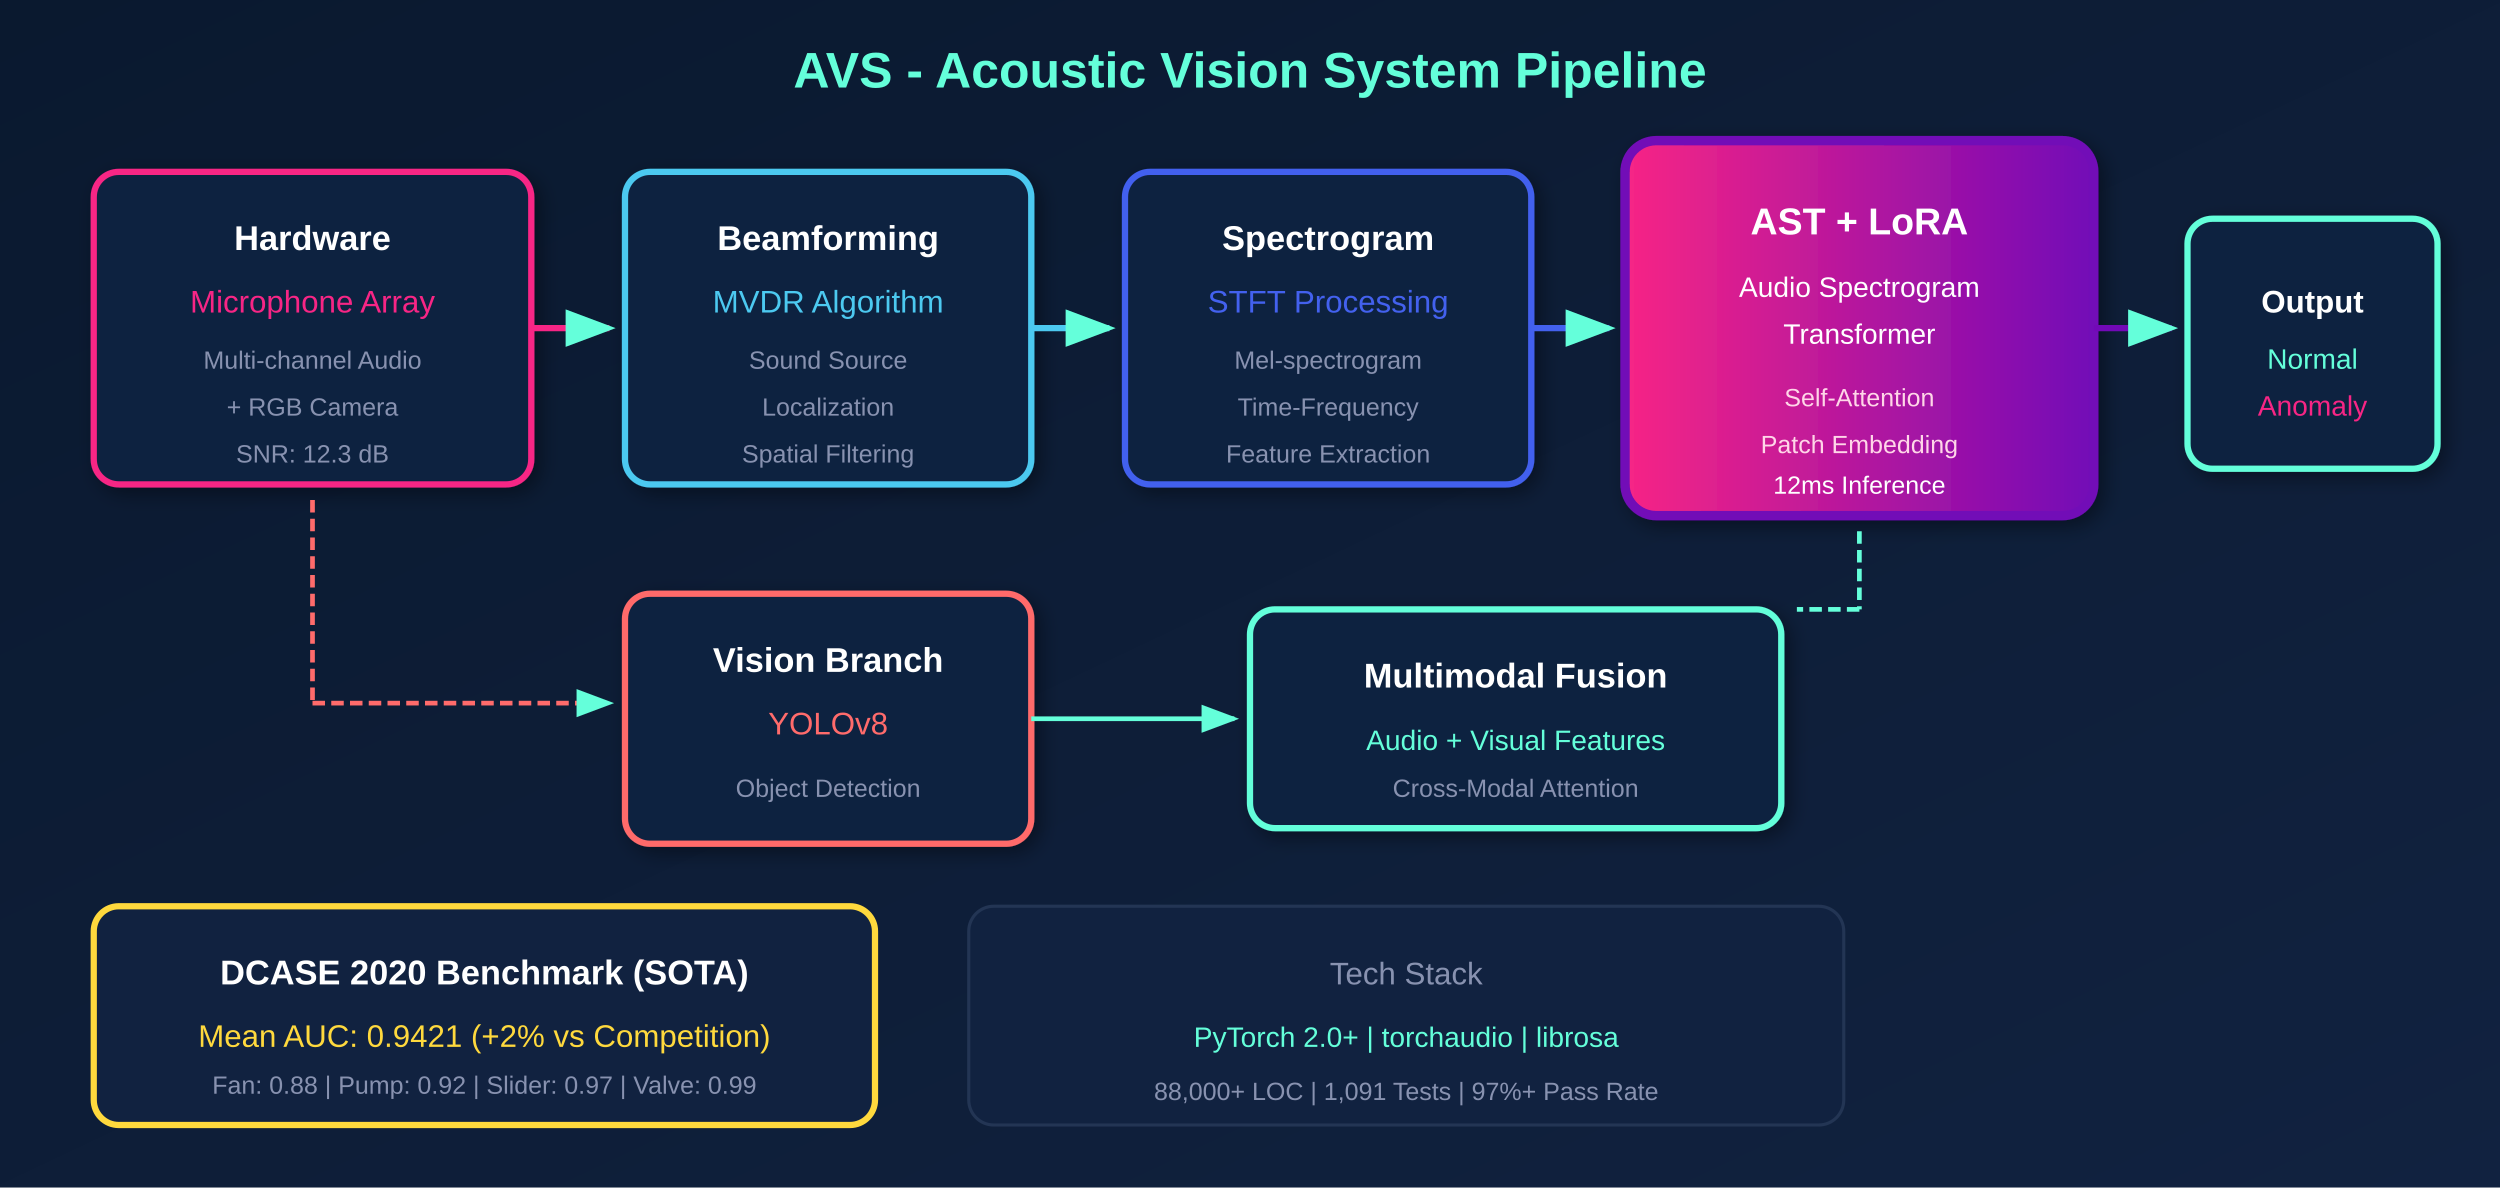
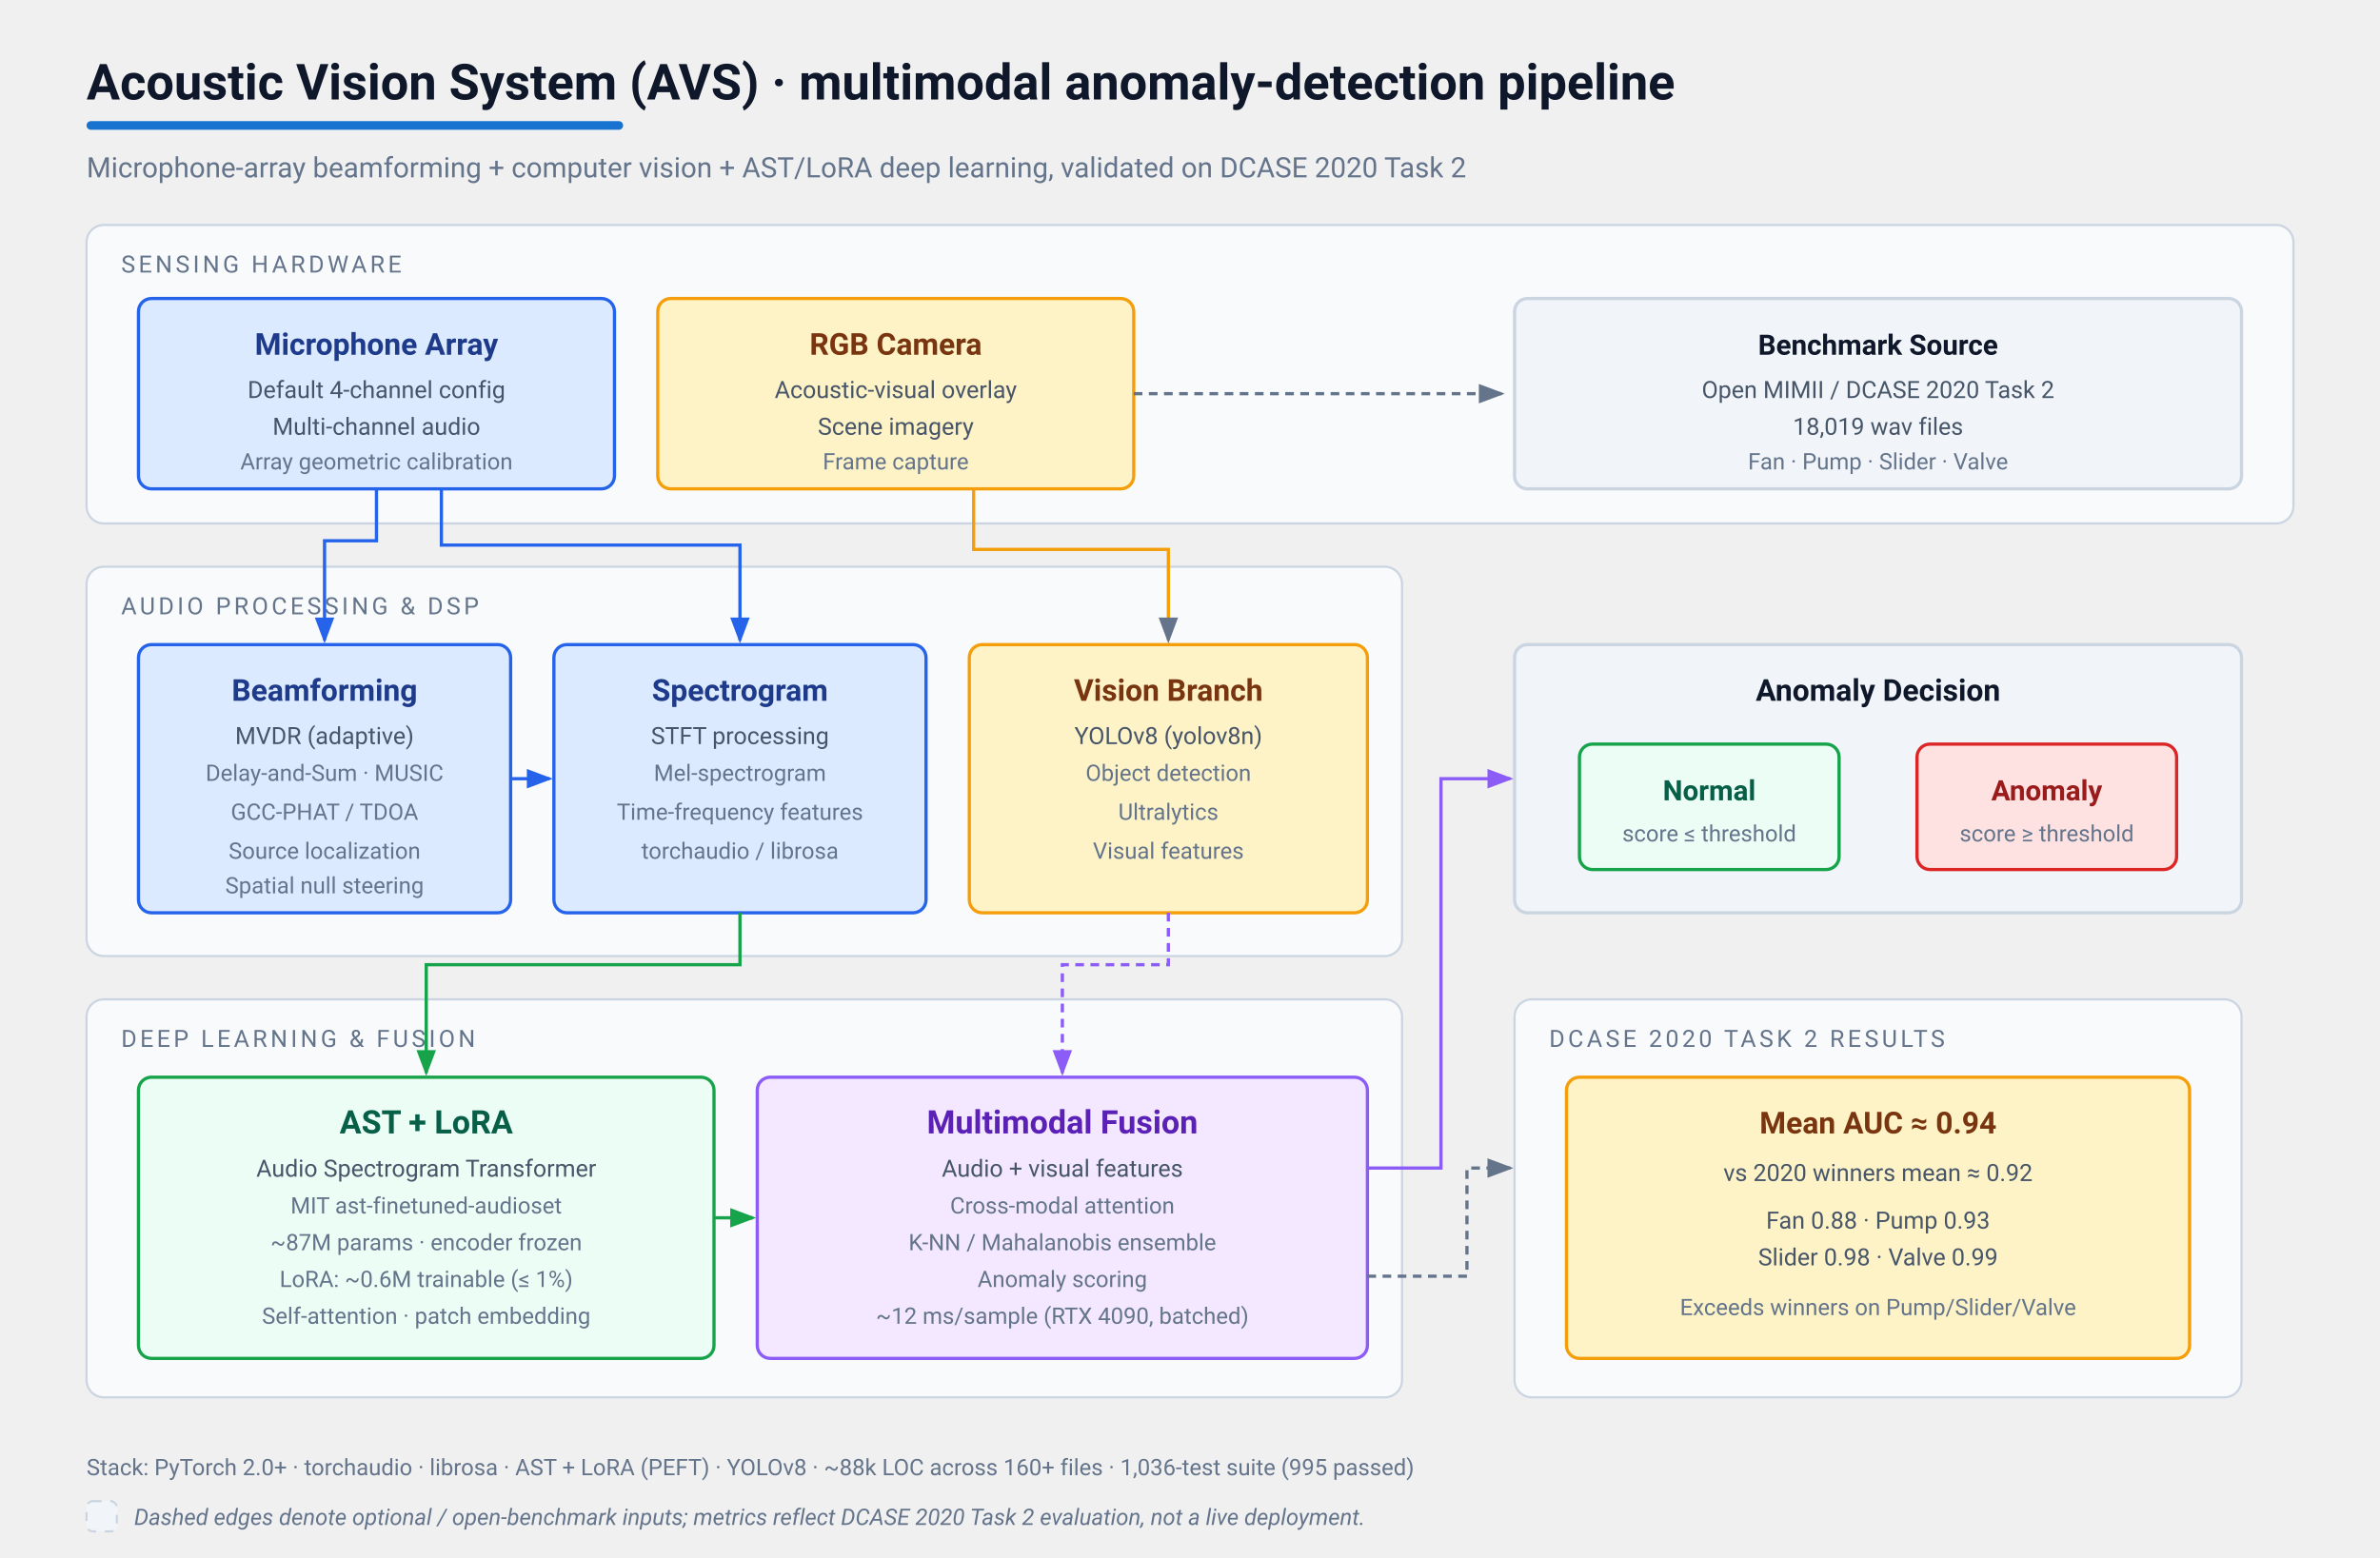
- <svg xmlns="http://www.w3.org/2000/svg" viewBox="0 0 800 380">
+ <svg xmlns="http://www.w3.org/2000/svg" viewBox="0 0 1100 720" font-family="ui-sans-serif, system-ui, -apple-system, 'Segoe UI', Roboto, sans-serif">
  <defs>
-     <linearGradient id="avs-grad1" x1="0%" y1="0%" x2="100%" y2="100%">
-       <stop offset="0%" style="stop-color:#0a192f;stop-opacity:1" />
-       <stop offset="100%" style="stop-color:#112240;stop-opacity:1" />
-     </linearGradient>
-     <linearGradient id="avs-audio" x1="0%" y1="0%" x2="100%" y2="0%">
-       <stop offset="0%" style="stop-color:#f72585;stop-opacity:1" />
-       <stop offset="100%" style="stop-color:#7209b7;stop-opacity:1" />
-     </linearGradient>
-     <filter id="avs-shadow" x="-20%" y="-20%" width="140%" height="140%">
-       <feDropShadow dx="2" dy="2" stdDeviation="3" flood-color="#000" flood-opacity="0.4" />
-     </filter>
-   </defs>
-   <rect width="800" height="380" fill="url(#avs-grad1)" />
-   <text x="400" y="28" text-anchor="middle" fill="#64ffda" font-family="Arial, sans-serif" font-size="16" font-weight="bold">AVS - Acoustic Vision System Pipeline</text>
-   <rect x="30" y="55" width="140" height="100" rx="8" fill="#112240" stroke="#f72585" stroke-width="2" filter="url(#avs-shadow)" />
-   <text x="100" y="80" text-anchor="middle" fill="#fff" font-family="Arial, sans-serif" font-size="11" font-weight="bold">Hardware</text>
-   <text x="100" y="100" text-anchor="middle" fill="#f72585" font-family="Arial, sans-serif" font-size="10">Microphone Array</text>
-   <text x="100" y="118" text-anchor="middle" fill="#8892b0" font-family="Arial, sans-serif" font-size="8">Multi-channel Audio</text>
-   <text x="100" y="133" text-anchor="middle" fill="#8892b0" font-family="Arial, sans-serif" font-size="8">+ RGB Camera</text>
-   <text x="100" y="148" text-anchor="middle" fill="#8892b0" font-family="Arial, sans-serif" font-size="8">SNR: 12.3 dB</text>
-   <rect x="200" y="55" width="130" height="100" rx="8" fill="#112240" stroke="#4cc9f0" stroke-width="2" filter="url(#avs-shadow)" />
-   <text x="265" y="80" text-anchor="middle" fill="#fff" font-family="Arial, sans-serif" font-size="11" font-weight="bold">Beamforming</text>
-   <text x="265" y="100" text-anchor="middle" fill="#4cc9f0" font-family="Arial, sans-serif" font-size="10">MVDR Algorithm</text>
-   <text x="265" y="118" text-anchor="middle" fill="#8892b0" font-family="Arial, sans-serif" font-size="8">Sound Source</text>
-   <text x="265" y="133" text-anchor="middle" fill="#8892b0" font-family="Arial, sans-serif" font-size="8">Localization</text>
-   <text x="265" y="148" text-anchor="middle" fill="#8892b0" font-family="Arial, sans-serif" font-size="8">Spatial Filtering</text>
-   <rect x="360" y="55" width="130" height="100" rx="8" fill="#112240" stroke="#4361ee" stroke-width="2" filter="url(#avs-shadow)" />
-   <text x="425" y="80" text-anchor="middle" fill="#fff" font-family="Arial, sans-serif" font-size="11" font-weight="bold">Spectrogram</text>
-   <text x="425" y="100" text-anchor="middle" fill="#4361ee" font-family="Arial, sans-serif" font-size="10">STFT Processing</text>
-   <text x="425" y="118" text-anchor="middle" fill="#8892b0" font-family="Arial, sans-serif" font-size="8">Mel-spectrogram</text>
-   <text x="425" y="133" text-anchor="middle" fill="#8892b0" font-family="Arial, sans-serif" font-size="8">Time-Frequency</text>
-   <text x="425" y="148" text-anchor="middle" fill="#8892b0" font-family="Arial, sans-serif" font-size="8">Feature Extraction</text>
-   <rect x="520" y="45" width="150" height="120" rx="10" fill="url(#avs-audio)" stroke="#7209b7" stroke-width="3" filter="url(#avs-shadow)" />
-   <text x="595" y="75" text-anchor="middle" fill="#fff" font-family="Arial, sans-serif" font-size="12" font-weight="bold">AST + LoRA</text>
-   <text x="595" y="95" text-anchor="middle" fill="#fff" font-family="Arial, sans-serif" font-size="9">Audio Spectrogram</text>
-   <text x="595" y="110" text-anchor="middle" fill="#fff" font-family="Arial, sans-serif" font-size="9">Transformer</text>
-   <text x="595" y="130" text-anchor="middle" fill="#ffd6e8" font-family="Arial, sans-serif" font-size="8">Self-Attention</text>
-   <text x="595" y="145" text-anchor="middle" fill="#ffd6e8" font-family="Arial, sans-serif" font-size="8">Patch Embedding</text>
-   <text x="595" y="158" text-anchor="middle" fill="#fff" font-family="Arial, sans-serif" font-size="8">12ms Inference</text>
-   <rect x="700" y="70" width="80" height="80" rx="8" fill="#112240" stroke="#64ffda" stroke-width="2" filter="url(#avs-shadow)" />
-   <text x="740" y="100" text-anchor="middle" fill="#fff" font-family="Arial, sans-serif" font-size="10" font-weight="bold">Output</text>
-   <text x="740" y="118" text-anchor="middle" fill="#64ffda" font-family="Arial, sans-serif" font-size="9">Normal</text>
-   <text x="740" y="133" text-anchor="middle" fill="#f72585" font-family="Arial, sans-serif" font-size="9">Anomaly</text>
-   <rect x="200" y="190" width="130" height="80" rx="8" fill="#112240" stroke="#ff6b6b" stroke-width="2" filter="url(#avs-shadow)" />
-   <text x="265" y="215" text-anchor="middle" fill="#fff" font-family="Arial, sans-serif" font-size="11" font-weight="bold">Vision Branch</text>
-   <text x="265" y="235" text-anchor="middle" fill="#ff6b6b" font-family="Arial, sans-serif" font-size="10">YOLOv8</text>
-   <text x="265" y="255" text-anchor="middle" fill="#8892b0" font-family="Arial, sans-serif" font-size="8">Object Detection</text>
-   <rect x="400" y="195" width="170" height="70" rx="8" fill="#112240" stroke="#64ffda" stroke-width="2" filter="url(#avs-shadow)" />
-   <text x="485" y="220" text-anchor="middle" fill="#fff" font-family="Arial, sans-serif" font-size="11" font-weight="bold">Multimodal Fusion</text>
-   <text x="485" y="240" text-anchor="middle" fill="#64ffda" font-family="Arial, sans-serif" font-size="9">Audio + Visual Features</text>
-   <text x="485" y="255" text-anchor="middle" fill="#8892b0" font-family="Arial, sans-serif" font-size="8">Cross-Modal Attention</text>
-   <rect x="30" y="290" width="250" height="70" rx="8" fill="#112240" stroke="#ffd93d" stroke-width="2" />
-   <text x="155" y="315" text-anchor="middle" fill="#fff" font-family="Arial, sans-serif" font-size="11" font-weight="bold">DCASE 2020 Benchmark (SOTA)</text>
-   <text x="155" y="335" text-anchor="middle" fill="#ffd93d" font-family="Arial, sans-serif" font-size="10">Mean AUC: 0.9421 (+2% vs Competition)</text>
-   <text x="155" y="350" text-anchor="middle" fill="#8892b0" font-family="Arial, sans-serif" font-size="8">Fan: 0.88 | Pump: 0.92 | Slider: 0.97 | Valve: 0.99</text>
-   <rect x="310" y="290" width="280" height="70" rx="8" fill="#112240" stroke="#233554" stroke-width="1" />
-   <text x="450" y="315" text-anchor="middle" fill="#8892b0" font-family="Arial, sans-serif" font-size="10">Tech Stack</text>
-   <text x="450" y="335" text-anchor="middle" fill="#64ffda" font-family="Arial, sans-serif" font-size="9">PyTorch 2.0+ | torchaudio | librosa</text>
-   <text x="450" y="352" text-anchor="middle" fill="#8892b0" font-family="Arial, sans-serif" font-size="8">88,000+ LOC | 1,091 Tests | 97%+ Pass Rate</text>
-   <defs>
-     <marker id="avs-arrow" markerWidth="8" markerHeight="8" refX="7" refY="3" orient="auto">
-       <path d="M0,0 L0,6 L8,3 z" fill="#64ffda" />
+     <marker id="ah" markerWidth="9" markerHeight="9" refX="7" refY="3" orient="auto">
+       <path d="M0,0 L0,6 L8,3 z" fill="#64748b" />
+     </marker>
+     <marker id="ah-blue" markerWidth="9" markerHeight="9" refX="7" refY="3" orient="auto">
+       <path d="M0,0 L0,6 L8,3 z" fill="#2563eb" />
+     </marker>
+     <marker id="ah-green" markerWidth="9" markerHeight="9" refX="7" refY="3" orient="auto">
+       <path d="M0,0 L0,6 L8,3 z" fill="#16a34a" />
+     </marker>
+     <marker id="ah-purple" markerWidth="9" markerHeight="9" refX="7" refY="3" orient="auto">
+       <path d="M0,0 L0,6 L8,3 z" fill="#8b5cf6" />
    </marker>
  </defs>
-   <line x1="170" y1="105" x2="195" y2="105" stroke="#f72585" stroke-width="2" marker-end="url(#avs-arrow)" />
-   <line x1="330" y1="105" x2="355" y2="105" stroke="#4cc9f0" stroke-width="2" marker-end="url(#avs-arrow)" />
-   <line x1="490" y1="105" x2="515" y2="105" stroke="#4361ee" stroke-width="2" marker-end="url(#avs-arrow)" />
-   <line x1="670" y1="105" x2="695" y2="105" stroke="#7209b7" stroke-width="2" marker-end="url(#avs-arrow)" />
-   <line x1="100" y1="160" x2="100" y2="225" stroke="#ff6b6b" stroke-width="1.5" stroke-dasharray="4,2" />
-   <line x1="100" y1="225" x2="195" y2="225" stroke="#ff6b6b" stroke-width="1.5" stroke-dasharray="4,2" marker-end="url(#avs-arrow)" />
-   <line x1="330" y1="230" x2="395" y2="230" stroke="#64ffda" stroke-width="1.5" marker-end="url(#avs-arrow)" />
-   <line x1="595" y1="170" x2="595" y2="195" stroke="#64ffda" stroke-width="1.5" stroke-dasharray="4,2" />
-   <line x1="595" y1="195" x2="575" y2="195" stroke="#64ffda" stroke-width="1.5" stroke-dasharray="4,2" />
+   <text x="40" y="46" font-size="23" font-weight="700" fill="#0f172a">Acoustic Vision System (AVS) · multimodal anomaly-detection pipeline</text>
+   <rect x="40" y="56" width="248" height="4" rx="2" fill="#1772d0" />
+   <text x="40" y="82" font-size="13" fill="#64748b">Microphone-array beamforming + computer vision + AST/LoRA deep learning, validated on DCASE 2020 Task 2</text>
+   <rect x="40" y="104" width="1020" height="138" rx="8" fill="#f8fafc" stroke="#cbd5e1" />
+   <text x="56" y="126" font-size="11" letter-spacing="1.5" fill="#64748b">SENSING HARDWARE</text>
+   <rect x="64" y="138" width="220" height="88" rx="6" fill="#dbeafe" stroke="#2563eb" stroke-width="1.5" />
+   <text x="174" y="164" text-anchor="middle" font-size="14" font-weight="700" fill="#1e3a8a">Microphone Array</text>
+   <text x="174" y="184" text-anchor="middle" font-size="11" fill="#475569">Default 4-channel config</text>
+   <text x="174" y="201" text-anchor="middle" font-size="11" fill="#475569">Multi-channel audio</text>
+   <text x="174" y="217" text-anchor="middle" font-size="10.5" fill="#64748b">Array geometric calibration</text>
+   <rect x="304" y="138" width="220" height="88" rx="6" fill="#fef3c7" stroke="#f59e0b" stroke-width="1.5" />
+   <text x="414" y="164" text-anchor="middle" font-size="14" font-weight="700" fill="#78350f">RGB Camera</text>
+   <text x="414" y="184" text-anchor="middle" font-size="11" fill="#475569">Acoustic-visual overlay</text>
+   <text x="414" y="201" text-anchor="middle" font-size="11" fill="#475569">Scene imagery</text>
+   <text x="414" y="217" text-anchor="middle" font-size="10.5" fill="#64748b">Frame capture</text>
+   <rect x="700" y="138" width="336" height="88" rx="6" fill="#f1f5f9" stroke="#cbd5e1" stroke-width="1.5" />
+   <text x="868" y="164" text-anchor="middle" font-size="13" font-weight="700" fill="#0f172a">Benchmark Source</text>
+   <text x="868" y="184" text-anchor="middle" font-size="11" fill="#475569">Open MIMII / DCASE 2020 Task 2</text>
+   <text x="868" y="201" text-anchor="middle" font-size="11" fill="#475569">18,019 wav files</text>
+   <text x="868" y="217" text-anchor="middle" font-size="10.5" fill="#64748b">Fan · Pump · Slider · Valve</text>
+   <line x1="524" y1="182" x2="694" y2="182" stroke="#64748b" stroke-width="1.5" stroke-dasharray="4 3" marker-end="url(#ah)" />
+   <rect x="40" y="262" width="608" height="180" rx="8" fill="#f8fafc" stroke="#cbd5e1" />
+   <text x="56" y="284" font-size="11" letter-spacing="1.5" fill="#64748b">AUDIO PROCESSING &amp; DSP</text>
+   <rect x="64" y="298" width="172" height="124" rx="6" fill="#dbeafe" stroke="#2563eb" stroke-width="1.5" />
+   <text x="150" y="324" text-anchor="middle" font-size="14" font-weight="700" fill="#1e3a8a">Beamforming</text>
+   <text x="150" y="344" text-anchor="middle" font-size="11" fill="#475569">MVDR (adaptive)</text>
+   <text x="150" y="361" text-anchor="middle" font-size="10.5" fill="#64748b">Delay-and-Sum · MUSIC</text>
+   <text x="150" y="379" text-anchor="middle" font-size="10.5" fill="#64748b">GCC-PHAT / TDOA</text>
+   <text x="150" y="397" text-anchor="middle" font-size="10.5" fill="#64748b">Source localization</text>
+   <text x="150" y="413" text-anchor="middle" font-size="10.5" fill="#64748b">Spatial null steering</text>
+   <rect x="256" y="298" width="172" height="124" rx="6" fill="#dbeafe" stroke="#2563eb" stroke-width="1.5" />
+   <text x="342" y="324" text-anchor="middle" font-size="14" font-weight="700" fill="#1e3a8a">Spectrogram</text>
+   <text x="342" y="344" text-anchor="middle" font-size="11" fill="#475569">STFT processing</text>
+   <text x="342" y="361" text-anchor="middle" font-size="10.5" fill="#64748b">Mel-spectrogram</text>
+   <text x="342" y="379" text-anchor="middle" font-size="10.5" fill="#64748b">Time-frequency features</text>
+   <text x="342" y="397" text-anchor="middle" font-size="10.5" fill="#64748b">torchaudio / librosa</text>
+   <rect x="448" y="298" width="184" height="124" rx="6" fill="#fef3c7" stroke="#f59e0b" stroke-width="1.5" />
+   <text x="540" y="324" text-anchor="middle" font-size="14" font-weight="700" fill="#78350f">Vision Branch</text>
+   <text x="540" y="344" text-anchor="middle" font-size="11" fill="#475569">YOLOv8 (yolov8n)</text>
+   <text x="540" y="361" text-anchor="middle" font-size="10.5" fill="#64748b">Object detection</text>
+   <text x="540" y="379" text-anchor="middle" font-size="10.5" fill="#64748b">Ultralytics</text>
+   <text x="540" y="397" text-anchor="middle" font-size="10.5" fill="#64748b">Visual features</text>
+   <rect x="40" y="462" width="608" height="184" rx="8" fill="#f8fafc" stroke="#cbd5e1" />
+   <text x="56" y="484" font-size="11" letter-spacing="1.5" fill="#64748b">DEEP LEARNING &amp; FUSION</text>
+   <rect x="64" y="498" width="266" height="130" rx="6" fill="#ecfdf5" stroke="#16a34a" stroke-width="1.5" />
+   <text x="197" y="524" text-anchor="middle" font-size="15" font-weight="700" fill="#065f46">AST + LoRA</text>
+   <text x="197" y="544" text-anchor="middle" font-size="11" fill="#475569">Audio Spectrogram Transformer</text>
+   <text x="197" y="561" text-anchor="middle" font-size="10.5" fill="#64748b">MIT ast-finetuned-audioset</text>
+   <text x="197" y="578" text-anchor="middle" font-size="10.5" fill="#64748b">~87M params · encoder frozen</text>
+   <text x="197" y="595" text-anchor="middle" font-size="10.5" fill="#64748b">LoRA: ~0.6M trainable (≤ 1%)</text>
+   <text x="197" y="612" text-anchor="middle" font-size="10.5" fill="#64748b">Self-attention · patch embedding</text>
+   <rect x="350" y="498" width="282" height="130" rx="6" fill="#f3e8ff" stroke="#8b5cf6" stroke-width="1.5" />
+   <text x="491" y="524" text-anchor="middle" font-size="15" font-weight="700" fill="#5b21b6">Multimodal Fusion</text>
+   <text x="491" y="544" text-anchor="middle" font-size="11" fill="#475569">Audio + visual features</text>
+   <text x="491" y="561" text-anchor="middle" font-size="10.5" fill="#64748b">Cross-modal attention</text>
+   <text x="491" y="578" text-anchor="middle" font-size="10.5" fill="#64748b">K-NN / Mahalanobis ensemble</text>
+   <text x="491" y="595" text-anchor="middle" font-size="10.5" fill="#64748b">Anomaly scoring</text>
+   <text x="491" y="612" text-anchor="middle" font-size="10.5" fill="#64748b">~12 ms/sample (RTX 4090, batched)</text>
+   <rect x="700" y="298" width="336" height="124" rx="6" fill="#f1f5f9" stroke="#cbd5e1" stroke-width="1.5" />
+   <text x="868" y="324" text-anchor="middle" font-size="14" font-weight="700" fill="#0f172a">Anomaly Decision</text>
+   <rect x="730" y="344" width="120" height="58" rx="6" fill="#ecfdf5" stroke="#16a34a" stroke-width="1.5" />
+   <text x="790" y="370" text-anchor="middle" font-size="13" font-weight="700" fill="#065f46">Normal</text>
+   <text x="790" y="389" text-anchor="middle" font-size="10.5" fill="#64748b">score ≤ threshold</text>
+   <rect x="886" y="344" width="120" height="58" rx="6" fill="#fee2e2" stroke="#dc2626" stroke-width="1.5" />
+   <text x="946" y="370" text-anchor="middle" font-size="13" font-weight="700" fill="#991b1b">Anomaly</text>
+   <text x="946" y="389" text-anchor="middle" font-size="10.5" fill="#64748b">score ≥ threshold</text>
+   <rect x="700" y="462" width="336" height="184" rx="8" fill="#f8fafc" stroke="#cbd5e1" />
+   <text x="716" y="484" font-size="11" letter-spacing="1.5" fill="#64748b">DCASE 2020 TASK 2 RESULTS</text>
+   <rect x="724" y="498" width="288" height="130" rx="6" fill="#fef3c7" stroke="#f59e0b" stroke-width="1.5" />
+   <text x="868" y="524" text-anchor="middle" font-size="14" font-weight="700" fill="#78350f">Mean AUC ≈ 0.94</text>
+   <text x="868" y="546" text-anchor="middle" font-size="11" fill="#475569">vs 2020 winners mean ≈ 0.92</text>
+   <text x="868" y="568" text-anchor="middle" font-size="11" fill="#475569">Fan 0.88 · Pump 0.93</text>
+   <text x="868" y="585" text-anchor="middle" font-size="11" fill="#475569">Slider 0.98 · Valve 0.99</text>
+   <text x="868" y="608" text-anchor="middle" font-size="10.5" fill="#64748b">Exceeds winners on Pump/Slider/Valve</text>
+   <path d="M174 226 L174 250 L150 250 L150 296" fill="none" stroke="#2563eb" stroke-width="1.5" marker-end="url(#ah-blue)" />
+   <path d="M204 226 L204 252 L342 252 L342 296" fill="none" stroke="#2563eb" stroke-width="1.5" marker-end="url(#ah-blue)" />
+   <path d="M450 226 L450 254 L540 254 L540 296" fill="none" stroke="#f59e0b" stroke-width="1.5" marker-end="url(#ah)" />
+   <line x1="236" y1="360" x2="254" y2="360" stroke="#2563eb" stroke-width="1.5" marker-end="url(#ah-blue)" />
+   <path d="M342 422 L342 446 L197 446 L197 496" fill="none" stroke="#16a34a" stroke-width="1.5" marker-end="url(#ah-green)" />
+   <path d="M540 422 L540 446 L491 446 L491 496" fill="none" stroke="#8b5cf6" stroke-width="1.5" stroke-dasharray="4 3" marker-end="url(#ah-purple)" />
+   <line x1="330" y1="563" x2="348" y2="563" stroke="#16a34a" stroke-width="1.5" marker-end="url(#ah-green)" />
+   <path d="M632 540 L666 540 L666 360 L698 360" fill="none" stroke="#8b5cf6" stroke-width="1.5" marker-end="url(#ah-purple)" />
+   <path d="M632 590 L678 590 L678 540 L698 540" fill="none" stroke="#64748b" stroke-width="1.5" stroke-dasharray="4 3" marker-end="url(#ah)" />
+   <text x="40" y="682" font-size="10.5" fill="#64748b">Stack: PyTorch 2.0+ · torchaudio · librosa · AST + LoRA (PEFT) · YOLOv8 · ~88k LOC across 160+ files · 1,036-test suite (995 passed)</text>
+   <rect x="40" y="694" width="14" height="14" rx="3" fill="#f1f5f9" stroke="#cbd5e1" stroke-dasharray="4 4" />
+   <text x="62" y="705" font-size="10.5" fill="#64748b" font-style="italic">Dashed edges denote optional / open-benchmark inputs; metrics reflect DCASE 2020 Task 2 evaluation, not a live deployment.</text>
</svg>
